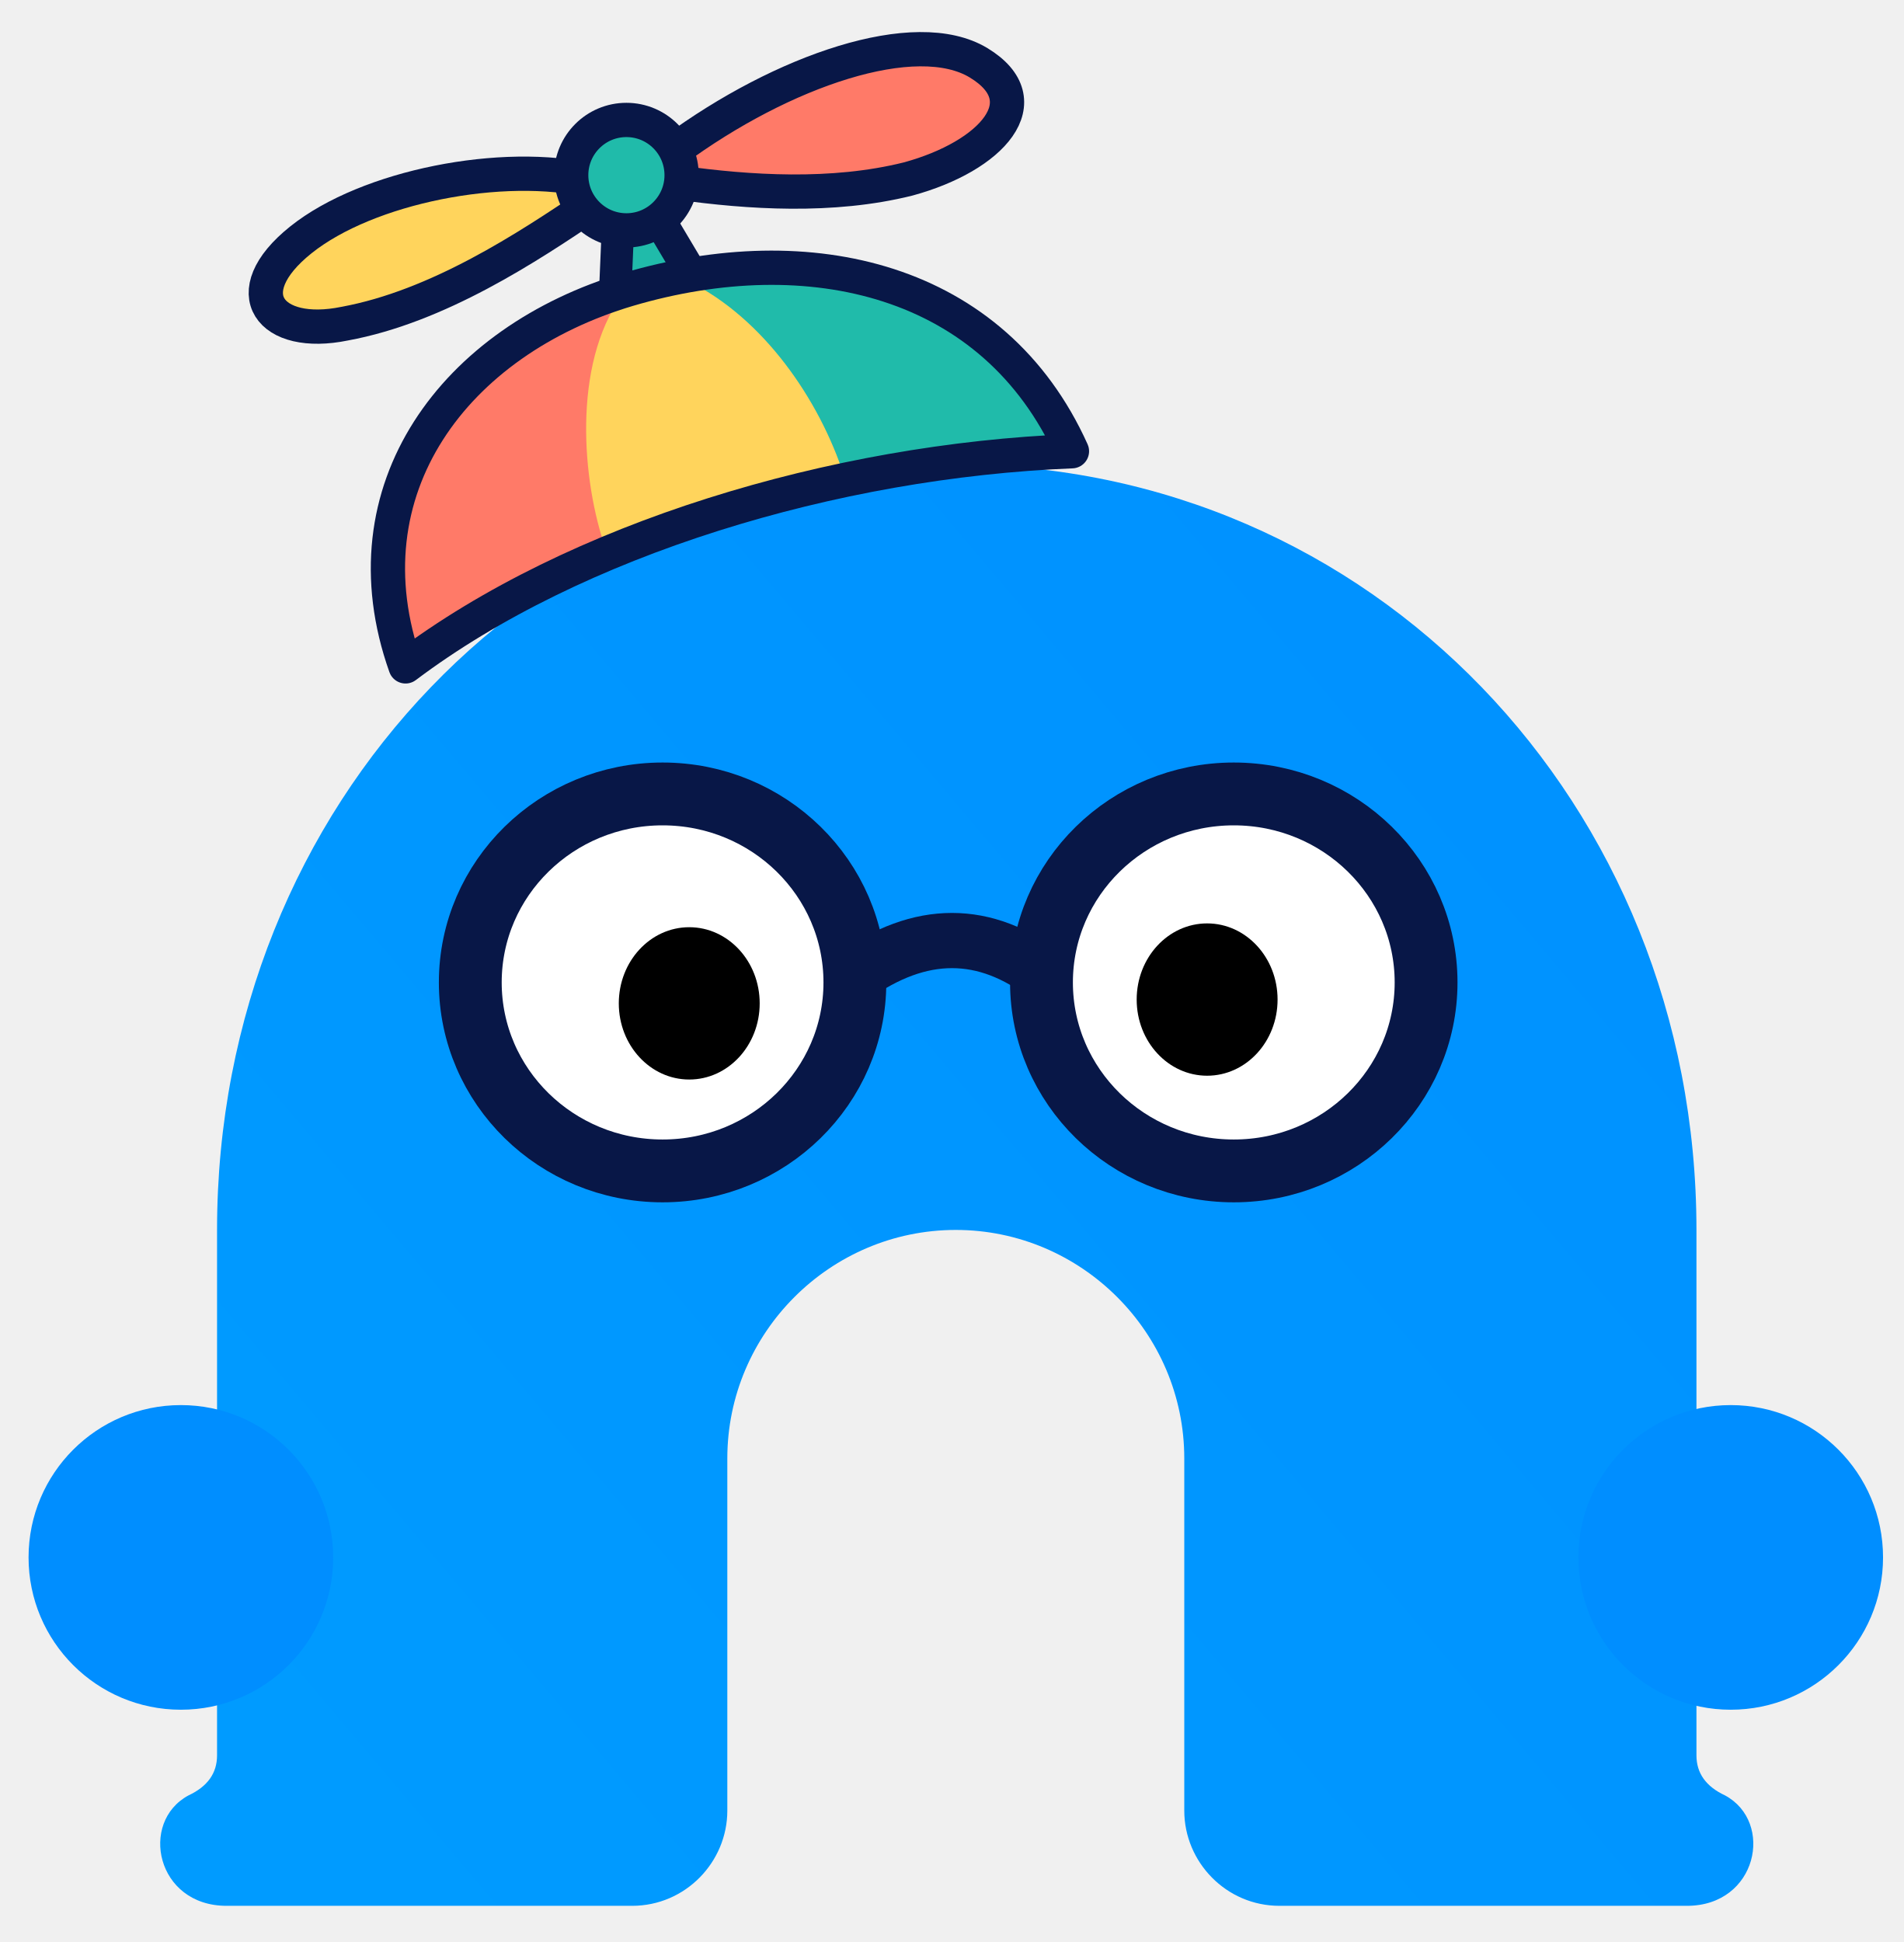
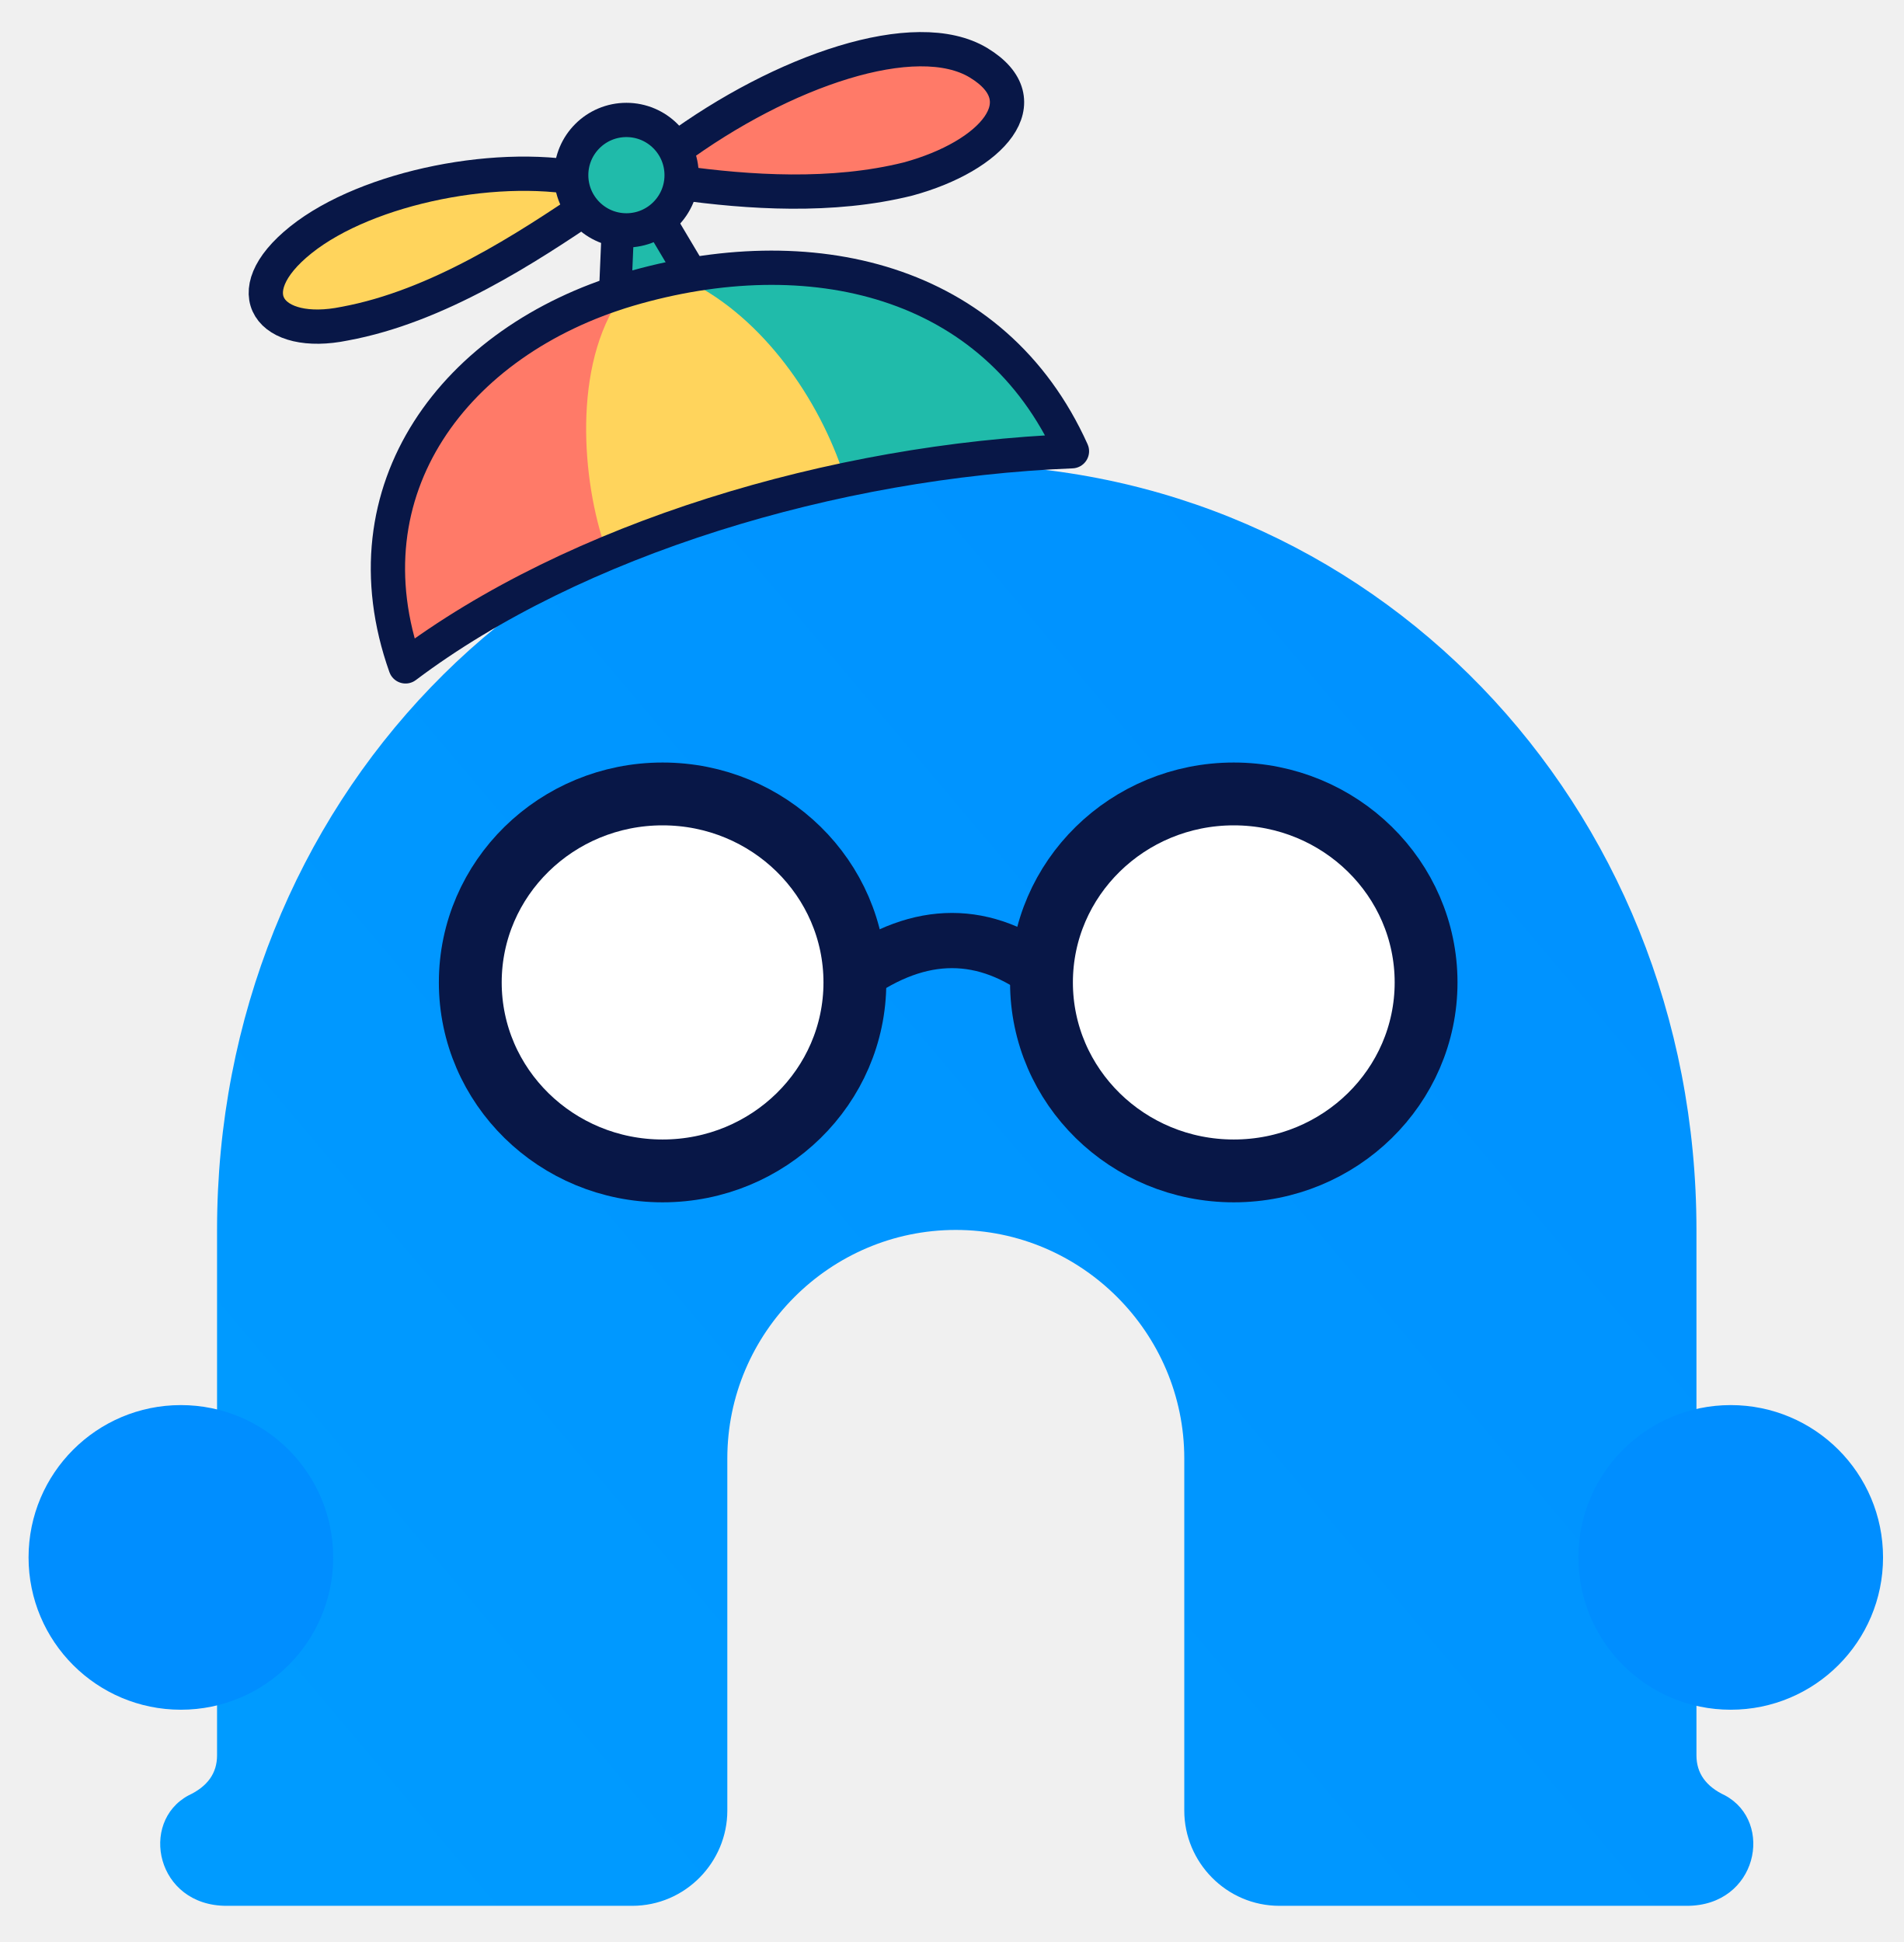
<svg xmlns="http://www.w3.org/2000/svg" width="1000" height="1020" viewBox="125 100 1000 1020" role="img" aria-labelledby="title">
  <defs>
    <linearGradient id="body" x1="240" y1="1000" x2="950" y2="400" gradientUnits="userSpaceOnUse">
      <stop stop-color="#009bff" />
      <stop offset="1" stop-color="#0091ff" />
    </linearGradient>
    <clipPath id="cap">
      <path d="M338 450                C305 357 364 279 455 252                C550 224 647 246 688 337                C563 342 427 383 338 450Z" />
    </clipPath>
  </defs>
  <path fill="url(#body)" d="     M239 746     C239 522 409 344 627 344     C845 344 1016 522 1016 746     V1022     Q1016 1036 1031 1043     C1057 1057 1048 1101 1011 1101     H797     C769 1101 747 1078 747 1051     V866     C747 800 693 746 627 746     C561 746 507 800 507 866     V1051     C507 1078 485 1101 457 1101     H244     C207 1101 198 1057 224 1043     Q239 1036 239 1022Z" />
  <g fill="#008eff">
    <circle cx="220" cy="918" r="80" />
    <circle cx="1034" cy="918" r="80" />
  </g>
  <path d="M573 613Q626 575 675 613" fill="none" stroke="#081747" stroke-width="29" stroke-linecap="round" />
  <g fill="#fff" stroke="#081747" stroke-width="33">
    <ellipse cx="473" cy="616" rx="101" ry="99" />
    <ellipse cx="773" cy="616" rx="101" ry="99" />
  </g>
-   <g fill="#000000">
-     <ellipse cx="487" cy="627" rx="37" ry="40" />
-     <ellipse cx="759" cy="625" rx="37" ry="40" />
-   </g>
  <path d="M448 256L450 209L465 205L490 247Z" fill="#20bbaa" stroke="#081747" stroke-width="17" stroke-linejoin="round" />
  <g clip-path="url(#cap)">
    <path d="M300 220H720V470H300Z" fill="#ff7a68" />
    <path d="M454 252              C426 287 430 348 442 385              L567 346              C554 303 519 256 483 246Z" fill="#ffd45c" />
    <path d="M483 246              C523 264 553 306 567 346              L706 338L673 221Z" fill="#20bbaa" />
  </g>
  <path d="M338 450            C305 357 364 279 455 252            C550 224 647 246 688 337            C563 342 427 383 338 450Z" fill="none" stroke="#081747" stroke-width="18" stroke-linecap="round" stroke-linejoin="round" />
  <g stroke="#081747" stroke-width="18" stroke-linejoin="round">
    <path d="M436 195              C389 184 318 198 283 226              C248 254 267 278 306 270              C355 261 402 230 436 207Z" fill="#ffd45c" />
    <path d="M479 179              C536 137 606 113 639 133              C672 153 646 182 602 194              C562 204 518 201 482 196Z" fill="#ff7a68" />
    <circle cx="454" cy="192" r="29" fill="#20bbaa" />
  </g>
</svg>
